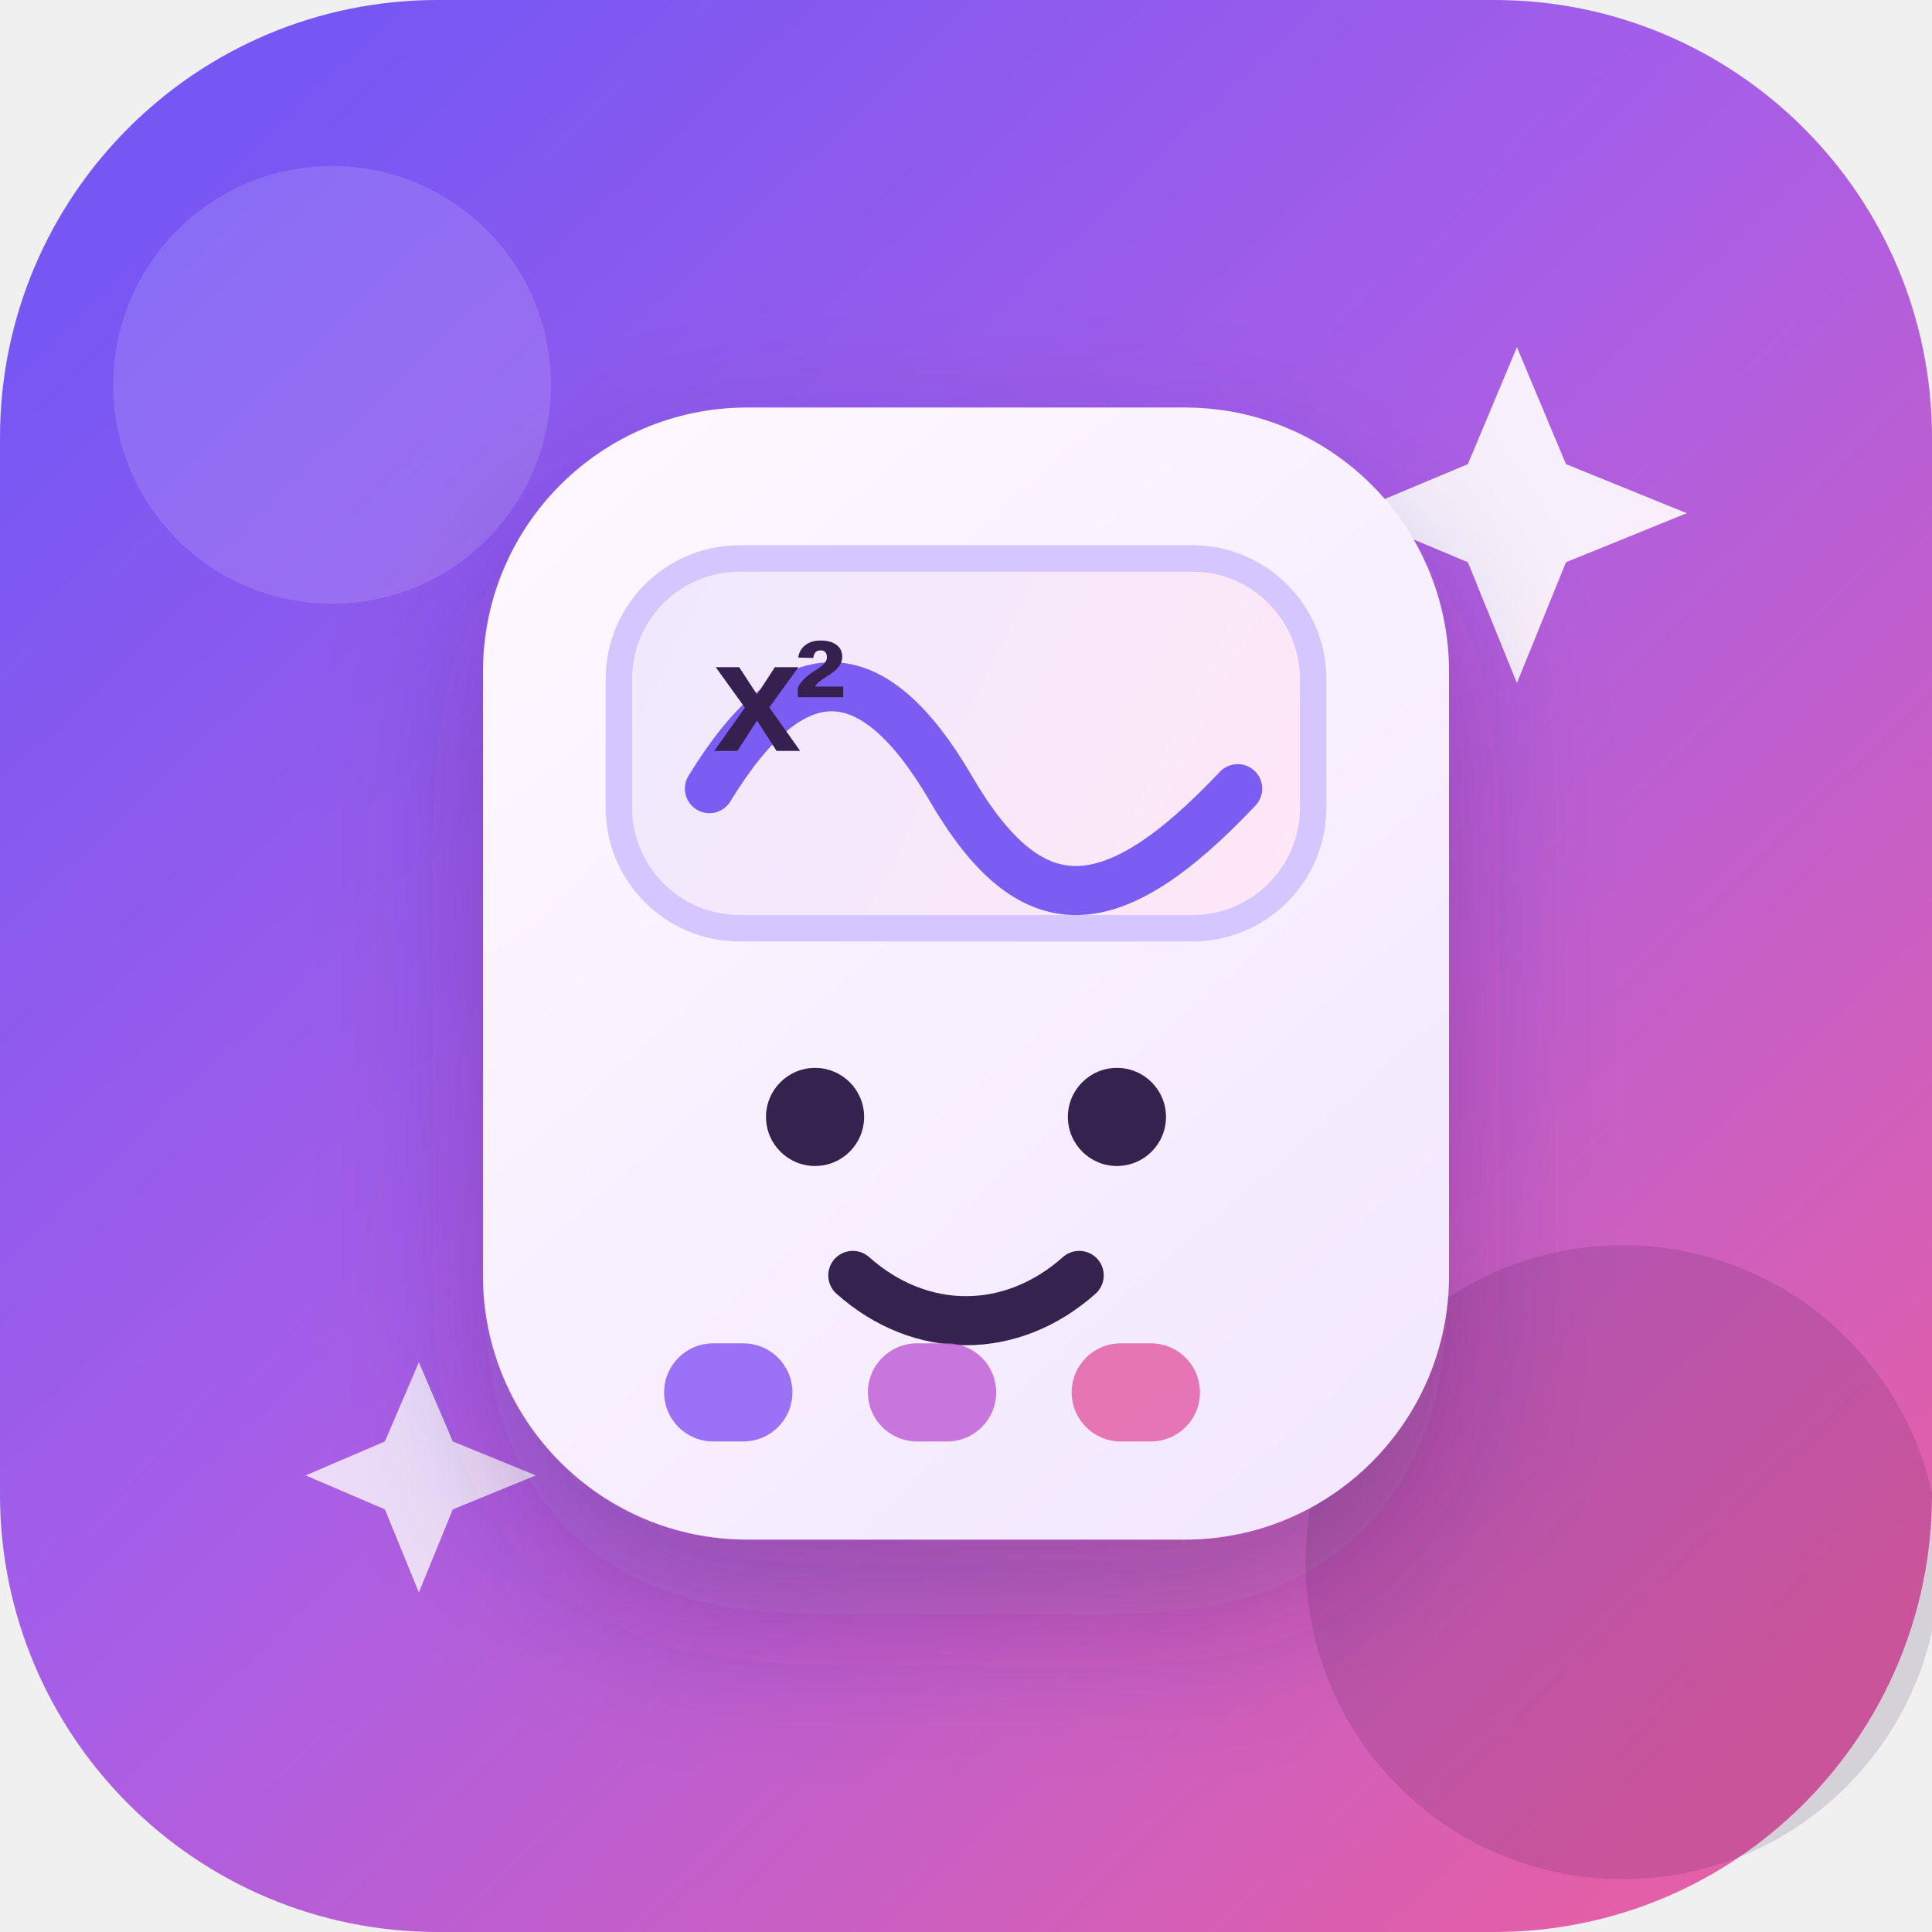
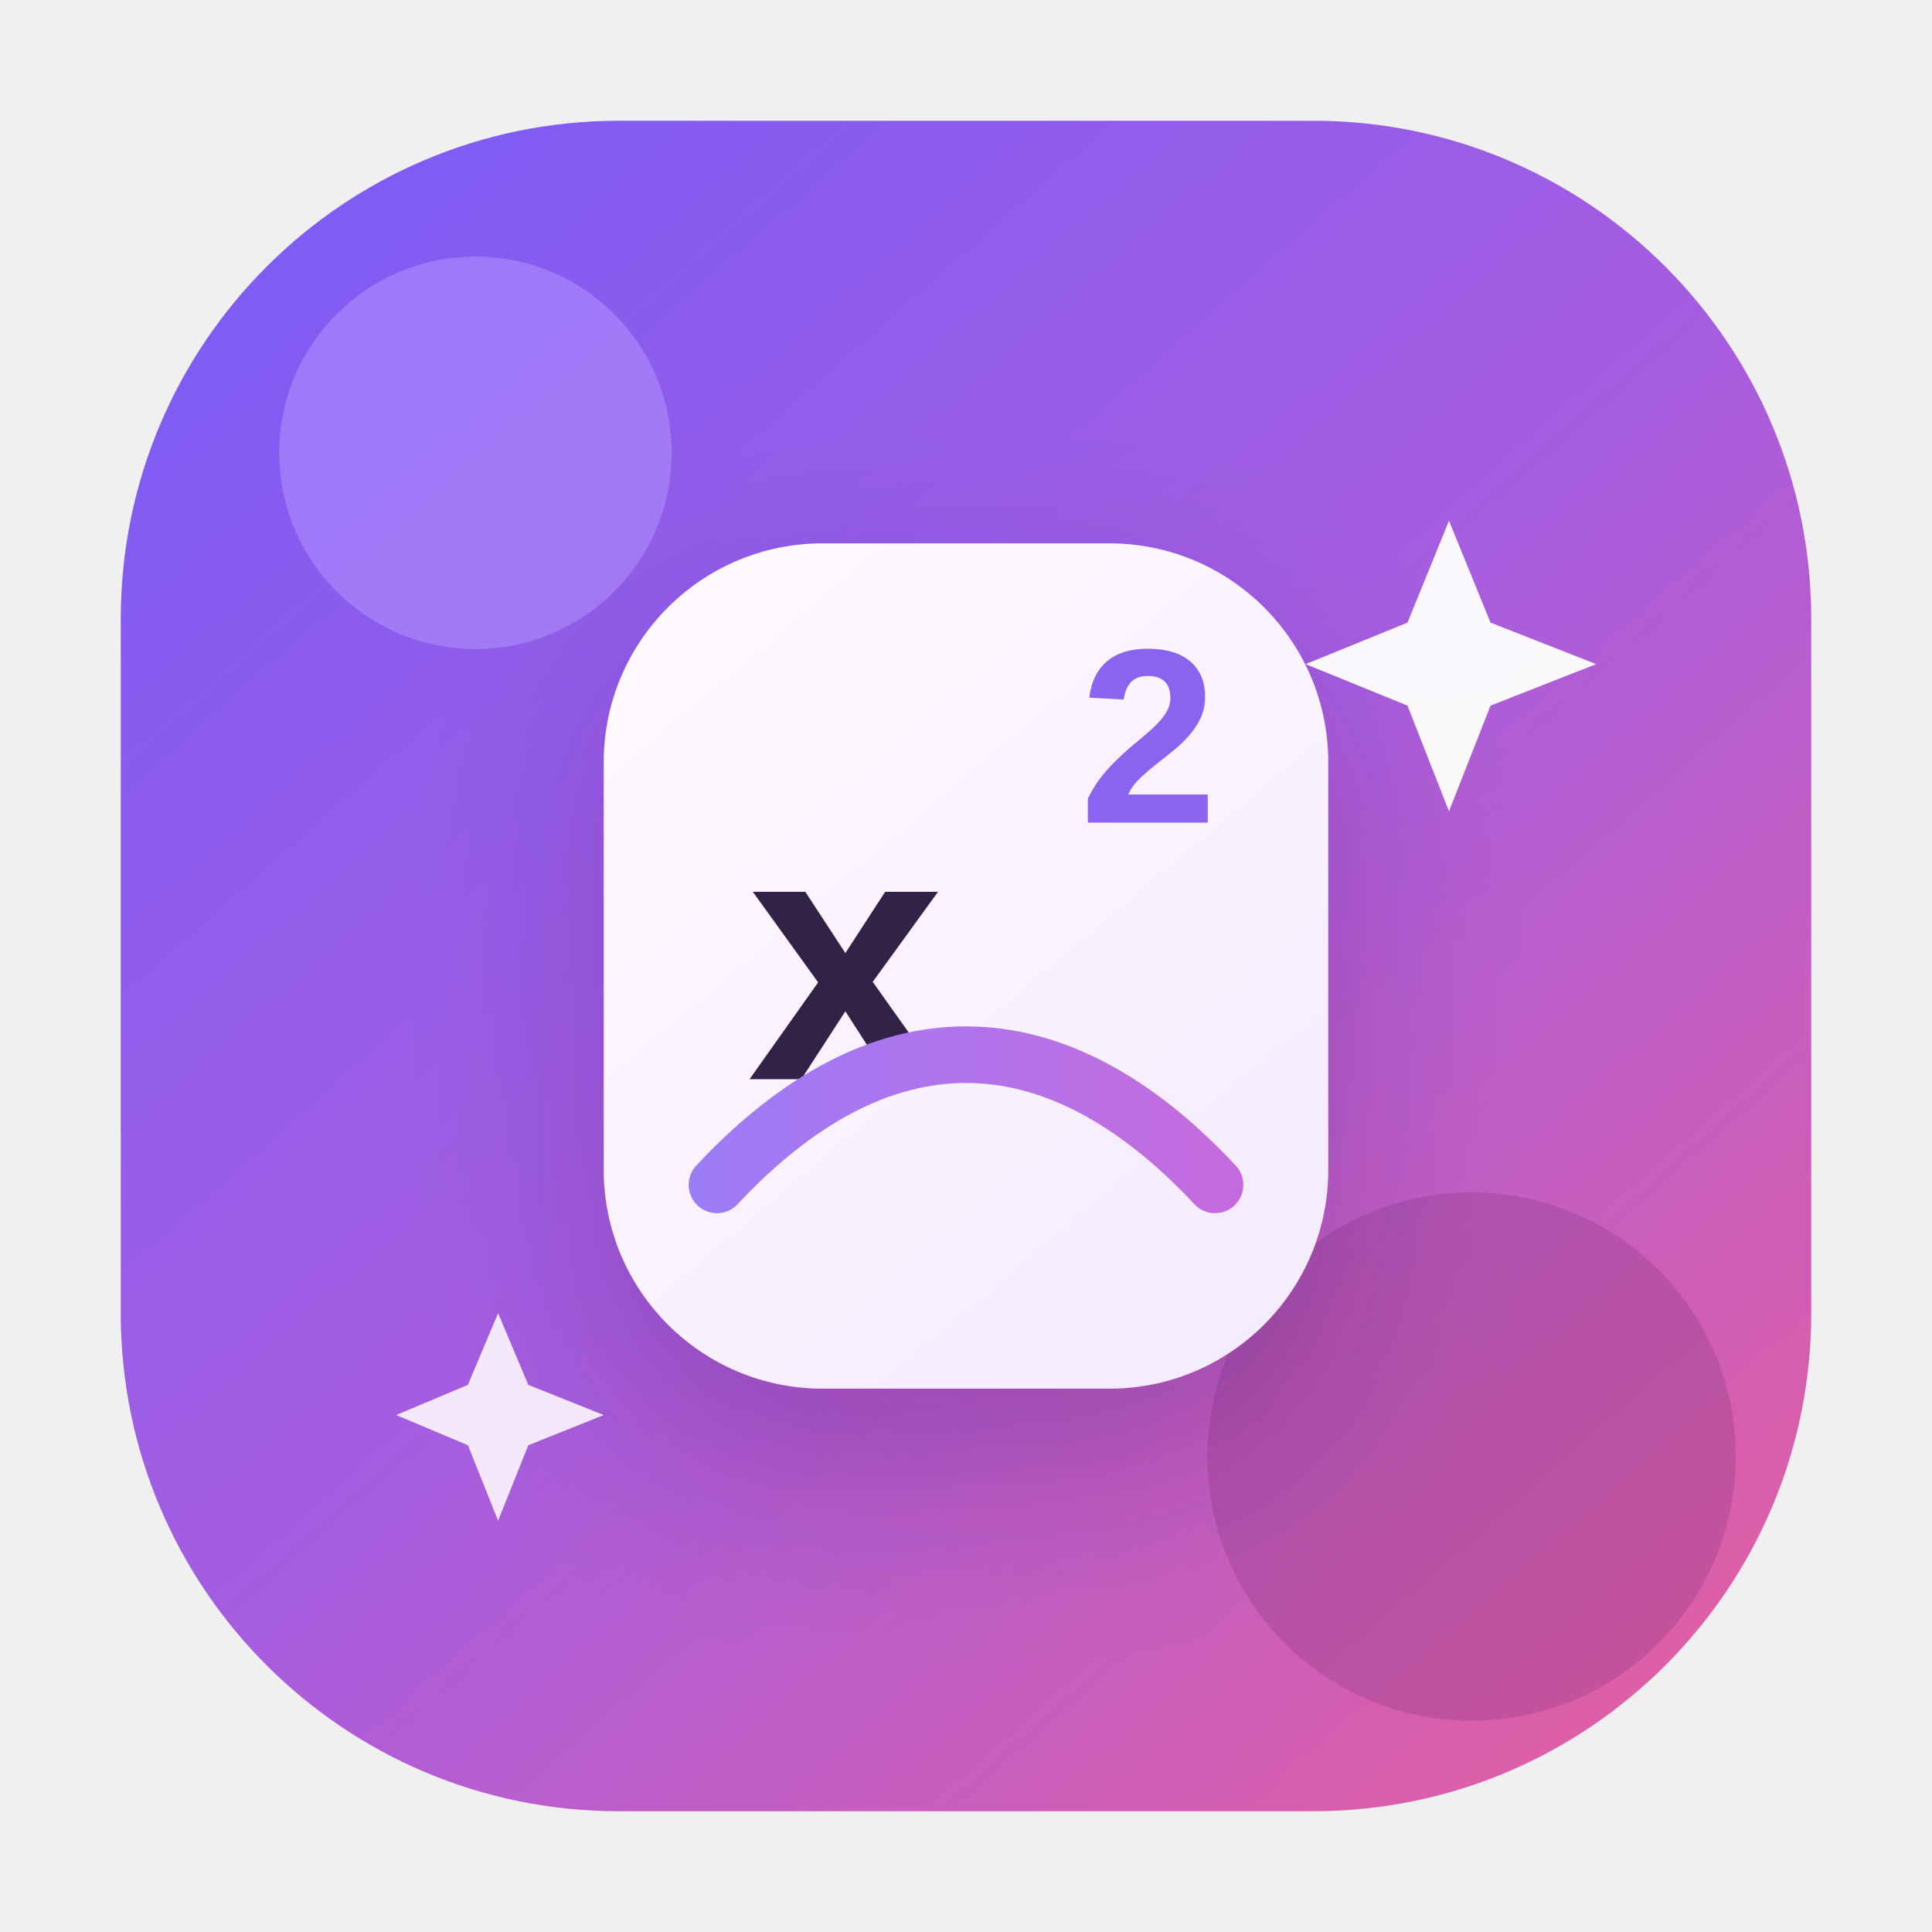
<svg xmlns="http://www.w3.org/2000/svg" viewBox="0 0 512 512" role="img" aria-label="Honors Algebra 2 Prep logo">
  <defs>
-     <linearGradient id="bg" x1="52" y1="42" x2="462" y2="470" gradientUnits="userSpaceOnUse">
-       <stop stop-color="#7657f4" />
-       <stop offset=".46" stop-color="#a85ee7" />
-       <stop offset="1" stop-color="#e35fa7" />
+     <linearGradient id="tile" x1="70" y1="38" x2="454" y2="474" gradientUnits="userSpaceOnUse">
+       <stop stop-color="#7b5cf6" />
+       <stop offset=".5" stop-color="#a65de0" />
+       <stop offset="1" stop-color="#e45f9f" />
    </linearGradient>
-     <linearGradient id="face" x1="132" y1="118" x2="382" y2="402" gradientUnits="userSpaceOnUse">
-       <stop stop-color="#fff8ff" />
-       <stop offset="1" stop-color="#f2e7ff" />
+     <linearGradient id="card" x1="170" y1="150" x2="342" y2="354" gradientUnits="userSpaceOnUse">
+       <stop stop-color="#fffaff" />
+       <stop offset="1" stop-color="#f4ebff" />
    </linearGradient>
-     <linearGradient id="screen" x1="166" y1="156" x2="348" y2="248" gradientUnits="userSpaceOnUse">
-       <stop stop-color="#efe9ff" />
-       <stop offset="1" stop-color="#ffe7f5" />
+     <linearGradient id="curve" x1="182" y1="308" x2="330" y2="308" gradientUnits="userSpaceOnUse">
+       <stop stop-color="#9c7cf8" />
+       <stop offset="1" stop-color="#c66add" />
    </linearGradient>
-     <filter id="shadow" x="-18%" y="-18%" width="136%" height="140%">
-       <feDropShadow dx="0" dy="20" stdDeviation="20" flood-color="#32144e" flood-opacity=".26" />
+     <filter id="softShadow" x="-30%" y="-30%" width="160%" height="170%">
+       <feDropShadow dx="0" dy="22" stdDeviation="24" flood-color="#34164e" flood-opacity=".22" />
    </filter>
  </defs>
-   <rect width="512" height="512" rx="116" fill="url(#bg)" />
-   <circle cx="88" cy="102" r="58" fill="#fff" opacity=".13" />
-   <circle cx="430" cy="414" r="84" fill="#291244" opacity=".14" />
-   <path d="M402 92l13 31 32 13-32 13-13 32-13-32-31-13 31-13 13-31z" fill="#fff" opacity=".9" />
-   <path d="M111 361l9 21 22 9-22 9-9 22-9-22-21-9 21-9 9-21z" fill="#fff" opacity=".78" />
-   <g filter="url(#shadow)">
-     <rect x="128" y="108" width="256" height="300" rx="70" fill="url(#face)" />
-     <rect x="164" y="148" width="184" height="98" rx="32" fill="url(#screen)" stroke="#d5c6ff" stroke-width="7" />
-     <path d="M188 209c22-36 43-36 64 0s42 36 76 0" fill="none" stroke="#7b5df4" stroke-width="13" stroke-linecap="round" />
-     <circle cx="216" cy="296" r="13" fill="#35204f" />
-     <circle cx="296" cy="296" r="13" fill="#35204f" />
-     <path d="M226 338c18 16 42 16 60 0" fill="none" stroke="#35204f" stroke-width="13" stroke-linecap="round" />
-     <rect x="176" y="356" width="34" height="26" rx="13" fill="#8b5cf6" opacity=".85" />
-     <rect x="230" y="356" width="34" height="26" rx="13" fill="#c061d8" opacity=".85" />
-     <rect x="284" y="356" width="34" height="26" rx="13" fill="#e35fa7" opacity=".85" />
+   <rect x="32" y="32" width="448" height="448" rx="132" fill="url(#tile)" />
+   <circle cx="126" cy="120" r="52" fill="#b293ff" opacity=".55" />
+   <circle cx="390" cy="386" r="70" fill="#7a2d79" opacity=".26" />
+   <g filter="url(#softShadow)">
+     <rect x="160" y="144" width="192" height="224" rx="58" fill="url(#card)" />
+     <text x="198" y="286" fill="#332047" font-family="Manrope, Arial, sans-serif" font-size="94" font-weight="900" letter-spacing="-6">x</text>
+     <text x="286" y="218" fill="#8a63ef" font-family="Manrope, Arial, sans-serif" font-size="66" font-weight="900">2</text>
+     <path d="M190 314c43-46 89-46 132 0" fill="none" stroke="url(#curve)" stroke-width="15" stroke-linecap="round" />
  </g>
-   <text x="189" y="199" fill="#35204f" font-family="Manrope, Arial, sans-serif" font-size="42" font-weight="900" letter-spacing="-2">x²</text>
+   <path d="M384 138l11 27 28 11-28 11-11 28-11-28-27-11 27-11 11-27z" fill="#ffffff" opacity=".96" />
+   <path d="M132 348l8 19 20 8-20 8-8 20-8-20-19-8 19-8 8-19z" fill="#ffffff" opacity=".86" />
</svg>
